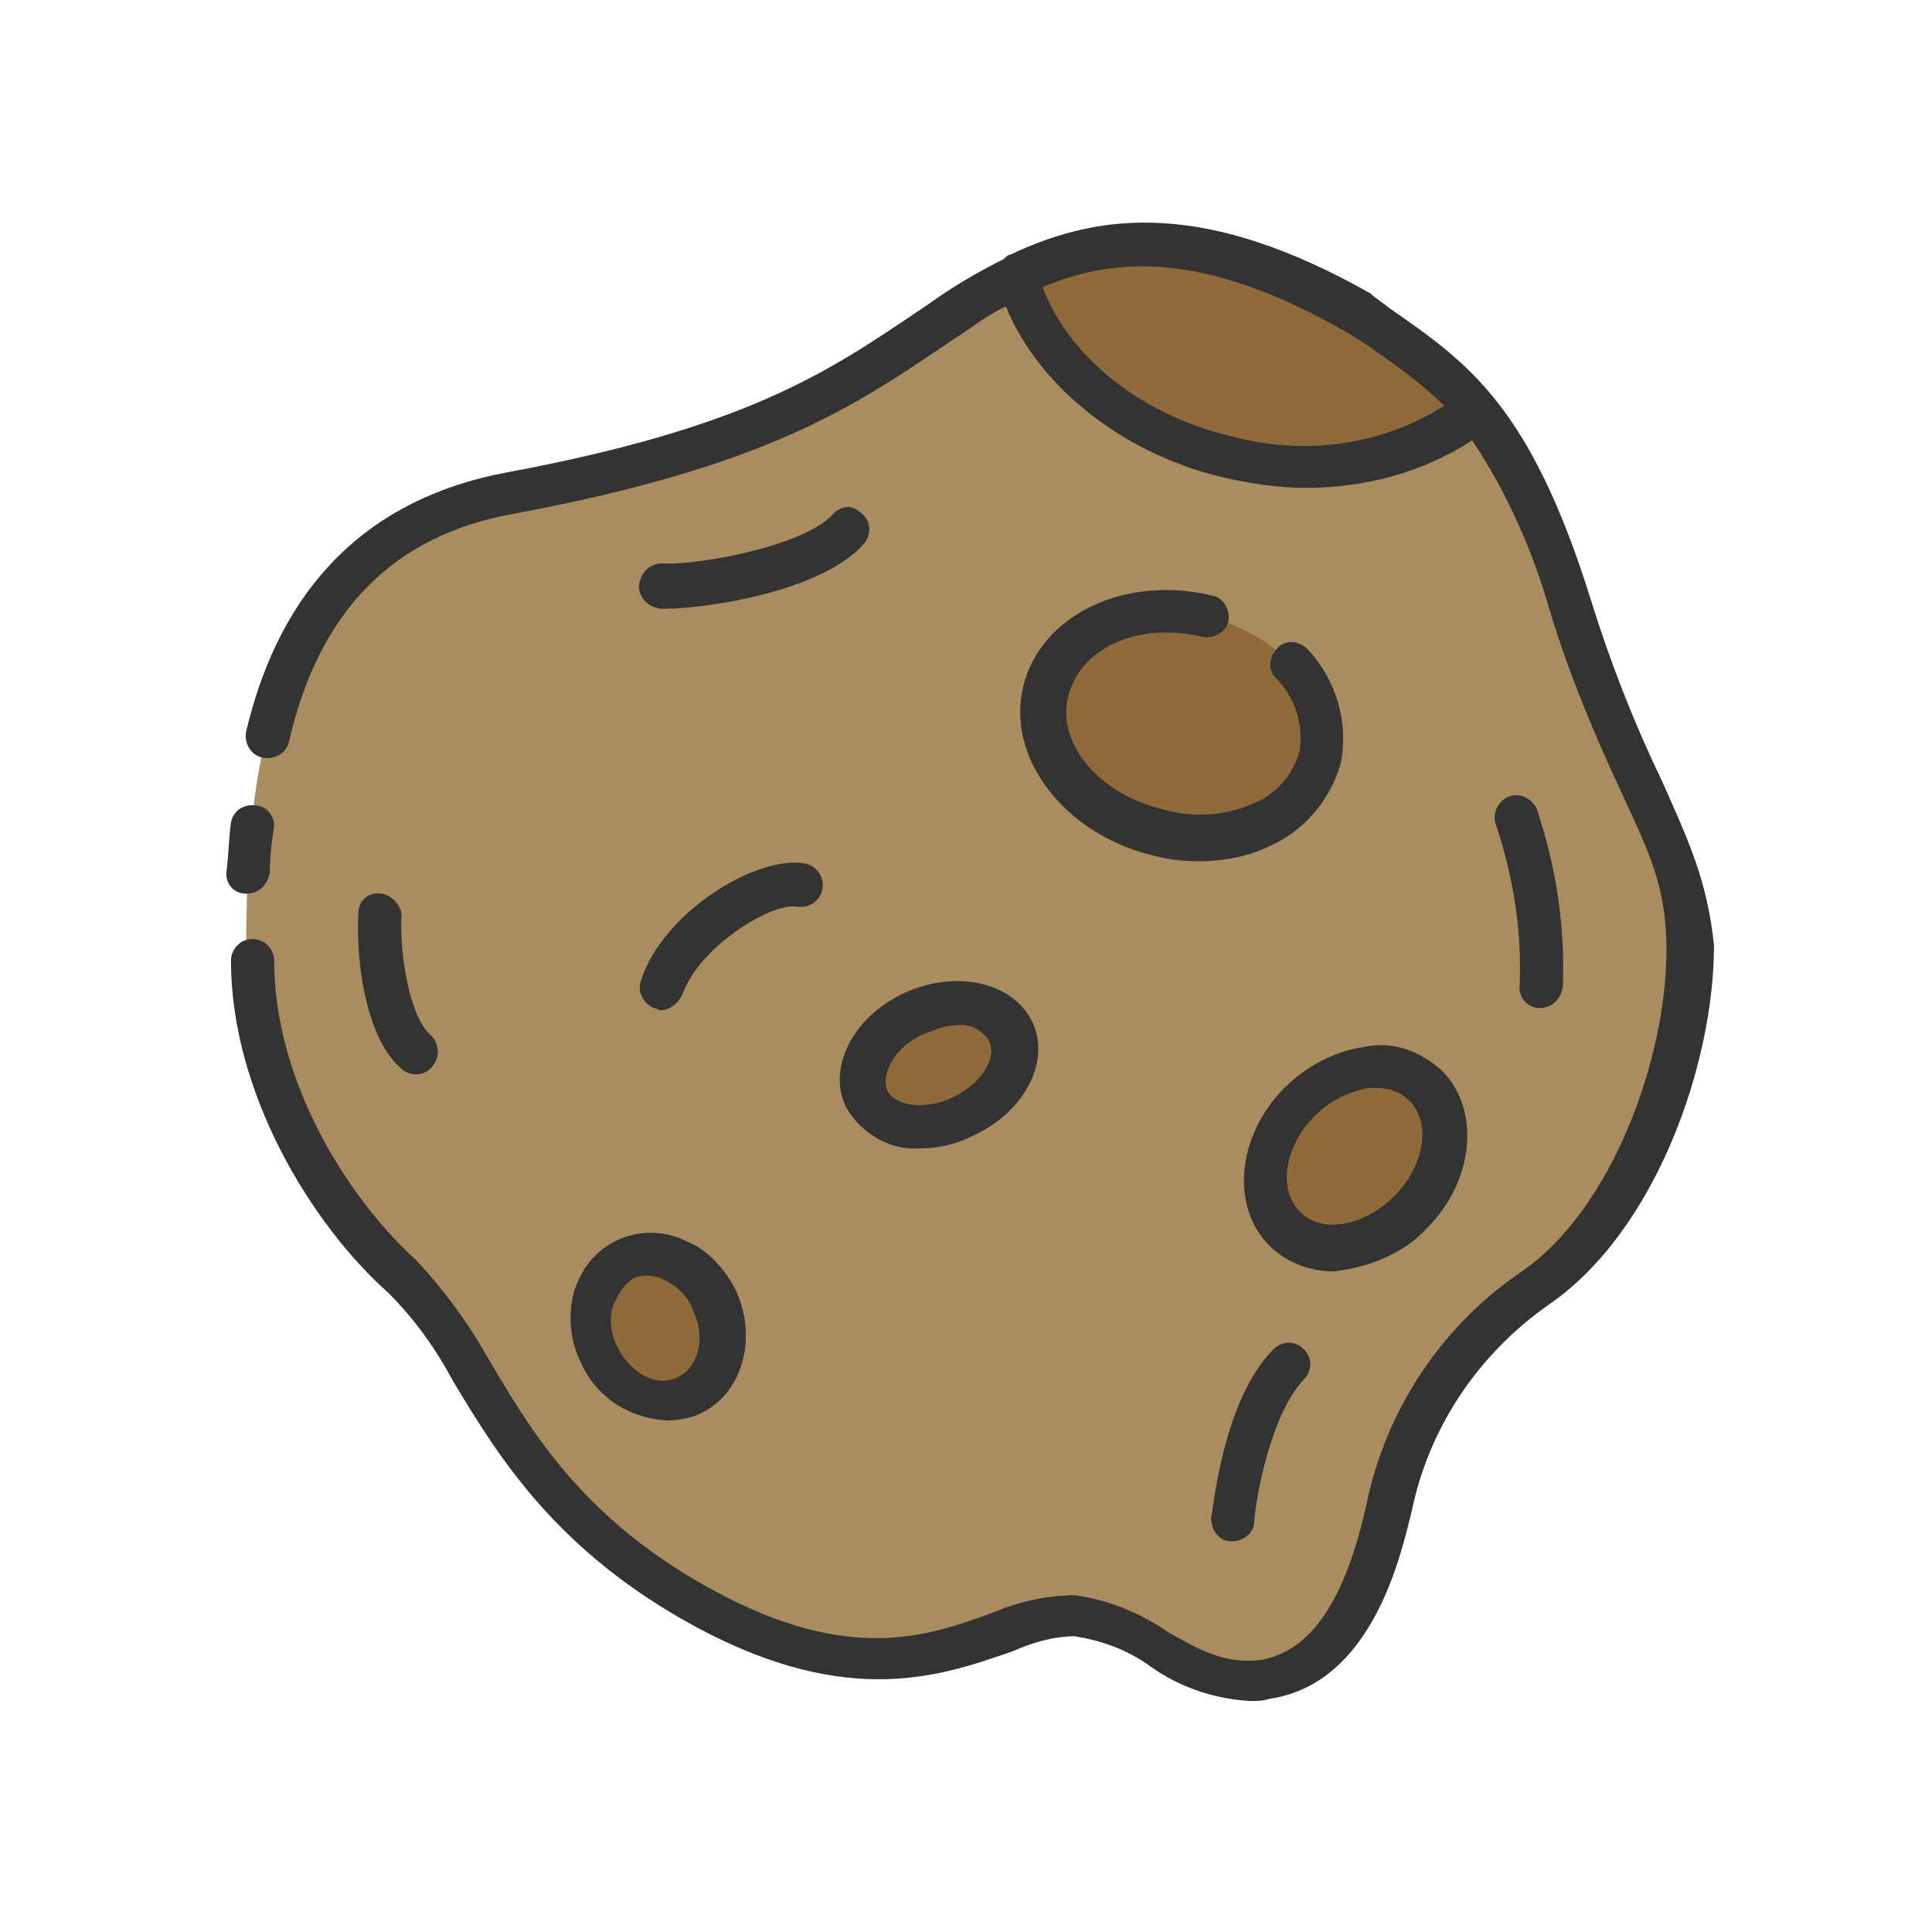
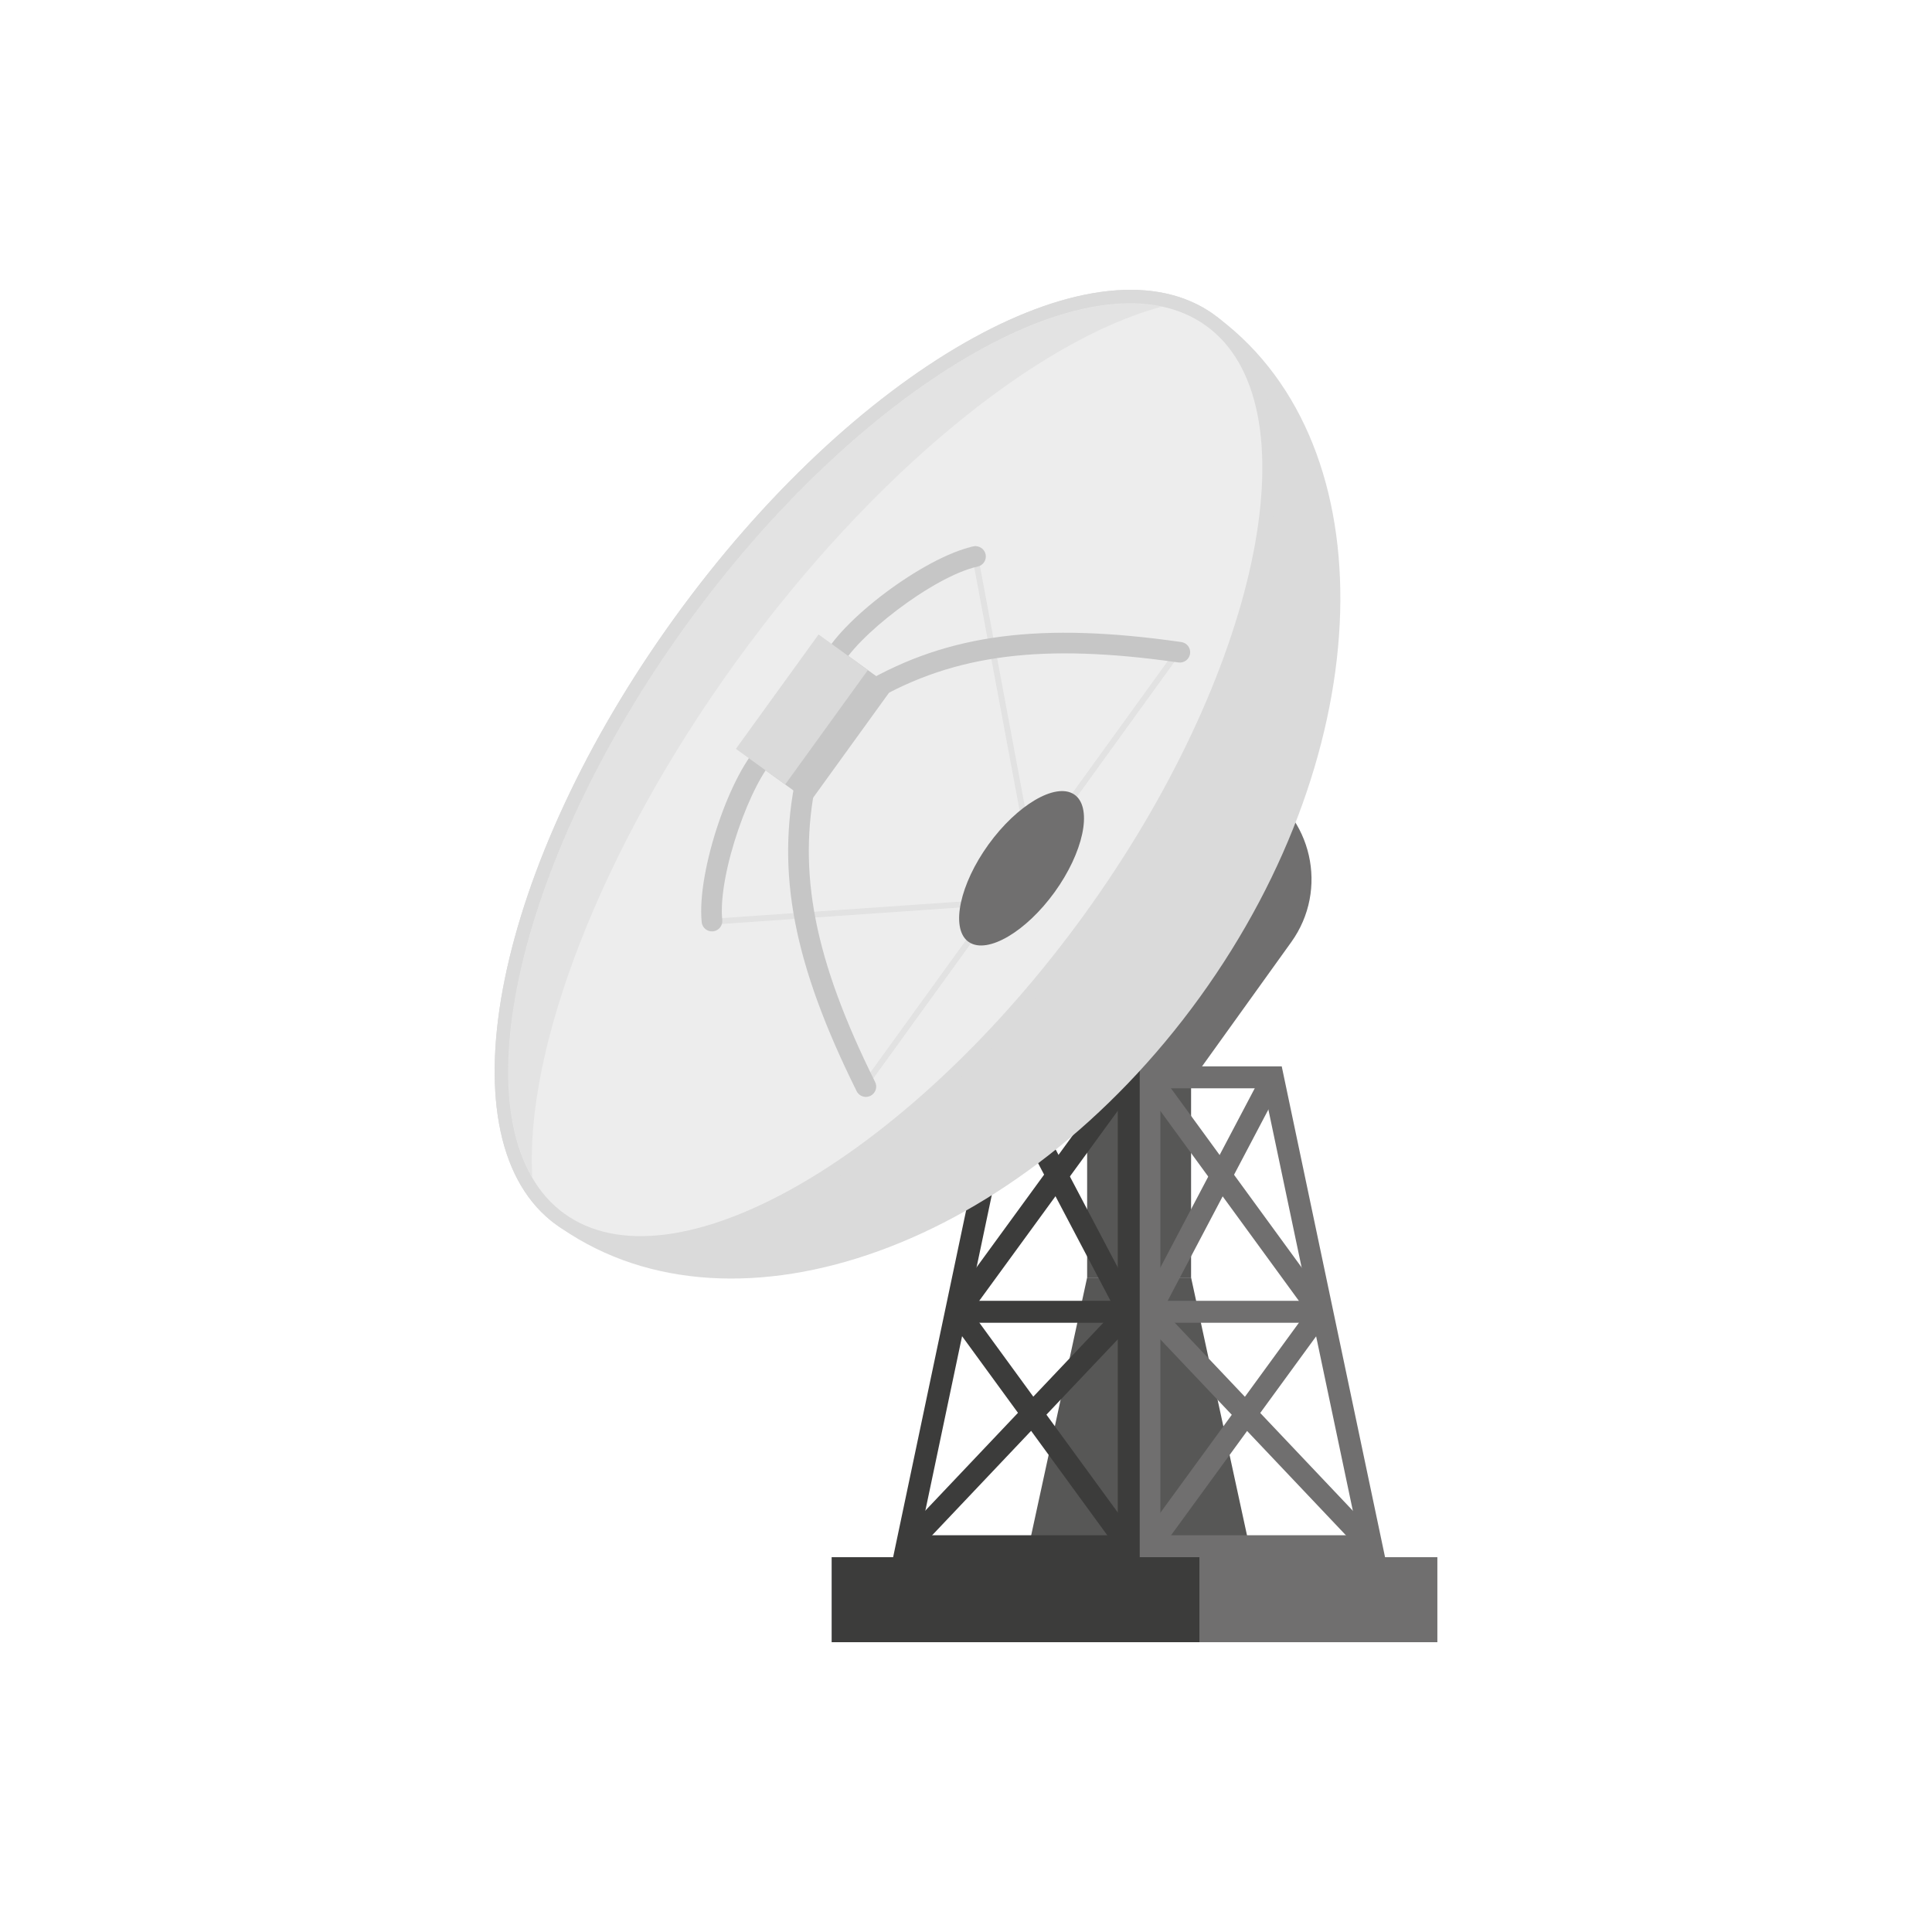
- <svg xmlns="http://www.w3.org/2000/svg" version="1.1" id="Layer_1" x="0px" y="0px" viewBox="0 0 89.5 89.5" style="enable-background:new 0 0 89.5 89.5;" xml:space="preserve">
+ <svg xmlns="http://www.w3.org/2000/svg" version="1.1" id="Layer_1" x="0px" y="0px" viewBox="0 0 500 500" style="enable-background:new 0 0 500 500;" xml:space="preserve">
  <style type="text/css">
- 	.st0{fill:#AA8D5E;}
- 	.st1{fill:#8E6B39;}
- 	.st2{fill:#333333;}
+ 	.st0{fill:#706F6F;}
+ 	.st1{fill:#575756;}
+ 	.st2{fill:#3C3C3B;}
+ 	.st3{fill:#DADADA;}
+ 	.st4{fill:#EDEDED;}
+ 	.st5{opacity:0.05;fill:#1D1D1B;}
+ 	.st6{opacity:0.2;fill:none;stroke:#B2B2B2;stroke-width:1.5;stroke-miterlimit:10;}
+ 	.st7{fill:#C6C6C6;}
</style>
-   <g id="Layer_2_1_">
-     <g id="Board_Game">
-       <path class="st0" d="M11.4,44.8c0-7.5,0.2-19.6,12.1-21.9s15.6-4.9,20-8S53,8.9,63,14.6c3.9,2.7,6.8,4.3,9.8,13.6s5.4,10.5,5.4,16    s-2.7,12.7-7.2,15.8c-3.5,2.4-5.9,6-6.8,10.2c-0.7,3.1-2,7.4-5.7,8c-3.7,0.5-5.4-2.7-8.8-2.9c-3.4-0.3-7.6,4.9-17.1-0.3    S21.9,62.7,18.4,59.5S11.4,50.6,11.4,44.8z" />
-       <path class="st1" d="M68.3,19.1c-2.8,2.3-7.1,3.2-11.6,2.2c-5-1.2-8.7-4.6-9.7-8.4c3.8-1.9,8.4-2.5,15.9,1.7    C65,16,66.7,17.1,68.3,19.1z" />
-       <ellipse transform="matrix(0.236 -0.9718 0.9718 0.236 9.2762 78.787)" class="st1" cx="54.7" cy="33.5" rx="5.1" ry="6.6" />
-       <ellipse transform="matrix(0.7071 -0.7071 0.7071 0.7071 -19.4899 60.0964)" class="st1" cx="62.8" cy="53.6" rx="4.6" ry="3.6" />
-       <ellipse transform="matrix(0.9048 -0.4259 0.4259 0.9048 -23.26 18.8403)" class="st1" cx="30.5" cy="61.4" rx="2.9" ry="3.5" />
-       <ellipse transform="matrix(0.9048 -0.4259 0.4259 0.9048 -16.8846 23.2135)" class="st1" cx="43.5" cy="49.4" rx="3.7" ry="2.7" />
-       <path class="st2" d="M77,36.2c-1.3-2.7-2.4-5.5-3.3-8.4c-2.8-9-5.7-11-9.3-13.5l-0.8-0.6l-0.1-0.1c-7.6-4.3-12.5-3.8-16.7-1.8    c-0.1,0-0.2,0.1-0.3,0.2c-1.2,0.6-2.4,1.3-3.5,2.1l-0.3,0.2c-4.3,2.9-8,5.5-19.3,7.6c-6.3,1.2-10.4,5.2-12,12    c-0.1,0.5,0.2,1.1,0.8,1.2c0.5,0.1,1.1-0.2,1.2-0.8c1.4-6,4.8-9.5,10.4-10.5c11.8-2.2,15.8-5,20.1-7.9l0.3-0.2    c0.8-0.5,1.5-1.1,2.4-1.5c1.5,3.7,5.4,6.8,10,7.9c1.3,0.3,2.6,0.5,3.9,0.5c2.7,0,5.4-0.7,7.7-2.2c1.6,2.4,2.8,5.1,3.6,7.9    c0.9,3,2.1,5.8,3.4,8.6c1.2,2.6,2,4.2,2,7.1c0,5-2.5,12-6.7,14.9c-3.7,2.5-6.3,6.4-7.2,10.8c-1,4.5-2.6,6.8-4.9,7.2    c-1.7,0.2-2.9-0.5-4.3-1.3c-1.3-0.9-2.8-1.5-4.3-1.7c-1.3,0-2.6,0.3-3.8,0.8c-3,1.1-6.6,2.4-12.9-1c-6.1-3.3-8.5-7.4-10.5-10.8    c-0.9-1.6-2-3.1-3.3-4.5c-3.3-3-6.6-8.4-6.6-13.9c0-0.6-0.5-1-1-1c-0.6,0-1,0.5-1,1c0,6.1,3.7,12.2,7.3,15.4    c1.2,1.2,2.2,2.6,3,4.1c2.1,3.5,4.8,7.9,11.3,11.4c7.1,3.8,11.4,2.2,14.6,1.1c0.9-0.4,1.9-0.7,2.9-0.7c1.2,0.2,2.4,0.6,3.5,1.4    c1.4,1,3,1.5,4.6,1.6c0.3,0,0.6,0,0.9-0.1c4.8-0.7,6.1-6.7,6.6-8.7c0.8-3.9,3.1-7.3,6.4-9.6c4.9-3.4,7.6-11.1,7.6-16.6    C79.1,40.8,78.2,38.9,77,36.2z M57,20.2c-4.2-1-7.5-3.7-8.7-6.9c3.3-1.4,7.5-1.7,14.1,2.1l0.8,0.5c1.3,0.9,2.6,1.8,3.7,2.9    C63.9,20.7,60.3,21.1,57,20.2L57,20.2z" />
-       <path class="st2" d="M11.4,41.4L11.4,41.4c0.6,0,1-0.4,1.1-1c0-0.8,0.1-1.5,0.2-2.1c0-0.6-0.4-1-1-1c-0.5,0-0.9,0.3-1,0.8    c-0.1,0.7-0.1,1.4-0.2,2.2C10.4,40.9,10.8,41.4,11.4,41.4C11.4,41.4,11.4,41.4,11.4,41.4z" />
-       <path class="st2" d="M55.7,29.5c0.5,0.1,1.1-0.2,1.2-0.7c0.1-0.5-0.2-1.1-0.7-1.2c-4.1-1-8,0.9-8.8,4.2s1.9,6.8,5.9,7.8    c0.7,0.2,1.5,0.3,2.2,0.3c1.1,0,2.3-0.2,3.3-0.7c1.6-0.7,2.8-2.1,3.3-3.8c0.4-1.9-0.2-3.9-1.5-5.3c-0.4-0.4-1-0.5-1.4-0.1    c-0.4,0.4-0.5,1-0.1,1.4l0,0l0,0c0.9,0.9,1.3,2.2,1.1,3.4c-0.3,1.1-1.1,2-2.1,2.4c-1.3,0.6-2.8,0.7-4.2,0.3c-3-0.7-5-3.1-4.4-5.3    S52.7,28.8,55.7,29.5L55.7,29.5z" />
-       <path class="st2" d="M66.1,56.9c2.2-2.2,2.5-5.5,0.7-7.3c-1-0.9-2.3-1.4-3.6-1.1c-1.4,0.2-2.7,0.9-3.7,1.9    c-2.2,2.2-2.5,5.5-0.7,7.3c0.8,0.8,1.9,1.2,3,1.2C63.4,58.7,65,58.1,66.1,56.9L66.1,56.9z M60.2,56.1c-1-1-0.7-3,0.7-4.4    c0.7-0.7,1.5-1.1,2.5-1.3c0.1,0,0.3,0,0.4,0c0.6,0,1.1,0.2,1.5,0.6c1,1,0.7,3-0.7,4.4C63.2,56.8,61.2,57.2,60.2,56.1L60.2,56.1z" />
-       <path class="st2" d="M26.6,59.8c-0.3,1.1-0.2,2.3,0.3,3.3c0.7,1.6,2.2,2.6,4,2.7c0.5,0,1.1-0.1,1.5-0.3c2-0.9,2.7-3.5,1.7-5.7    c-0.5-1-1.3-1.9-2.3-2.3c-1.8-0.9-4-0.2-4.9,1.6c0,0,0,0,0,0C26.8,59.3,26.7,59.5,26.6,59.8L26.6,59.8z M29.4,59.2    c0.2-0.1,0.4-0.1,0.6-0.1c0.3,0,0.6,0.1,0.8,0.2c0.6,0.3,1.1,0.8,1.3,1.4c0.6,1.2,0.3,2.6-0.7,3.1c-1,0.5-2.2-0.2-2.8-1.4    c-0.3-0.6-0.4-1.3-0.2-1.9C28.7,59.8,29,59.4,29.4,59.2L29.4,59.2z" />
-       <path class="st2" d="M41.9,46c-2.4,1.1-3.6,3.5-2.7,5.3c0.7,1.2,2,2,3.4,1.9c0.9,0,1.7-0.2,2.5-0.6c2.4-1.1,3.6-3.5,2.7-5.3    S44.3,44.9,41.9,46z M44.2,50.8c-1.4,0.7-2.8,0.4-3.1-0.3c-0.3-0.7,0.3-2,1.7-2.6c0.5-0.2,1-0.4,1.5-0.4c0.6-0.1,1.2,0.2,1.5,0.7    C46.2,48.9,45.6,50.1,44.2,50.8z" />
-       <path class="st2" d="M38.6,23.8c-1.3,1.5-6.3,2.4-7.9,2.3c-0.6,0-1,0.4-1.1,1c0,0.6,0.4,1,1,1.1h0.2c1.9,0,7.4-0.8,9.3-3.1    c0.3-0.5,0.2-1.1-0.3-1.4C39.5,23.4,39,23.4,38.6,23.8L38.6,23.8z" />
-       <path class="st2" d="M17.7,41.4c-0.6-0.1-1.1,0.3-1.1,0.9c0,0,0,0,0,0l0,0c-0.1,1.4,0.1,5.7,2.1,7.3c0.5,0.3,1.1,0.2,1.4-0.3    c0.3-0.4,0.2-1-0.1-1.3c-1.1-0.9-1.5-4.1-1.4-5.6C18.6,42,18.2,41.5,17.7,41.4C17.7,41.4,17.7,41.4,17.7,41.4L17.7,41.4z" />
-       <path class="st2" d="M71.3,46.7L71.3,46.7c0.6,0,1-0.4,1.1-1c0,0,0,0,0,0c0.1-2.8-0.3-5.5-1.2-8.2c-0.2-0.5-0.8-0.8-1.3-0.6    c-0.5,0.2-0.8,0.8-0.6,1.3c0.8,2.4,1.2,4.9,1.1,7.4C70.3,46.2,70.8,46.7,71.3,46.7L71.3,46.7z" />
-       <path class="st2" d="M59,62.5c-2.4,2.4-2.8,7.6-2.9,7.8c0,0.6,0.4,1.1,0.9,1.1h0.1c0.5,0,1-0.4,1-0.9c0.1-1.3,0.8-5,2.3-6.6    c0.4-0.4,0.4-1,0-1.4C60,62.1,59.4,62.1,59,62.5L59,62.5z" />
-       <path class="st2" d="M29.7,45.4c-0.2,0.5,0.1,1.1,0.6,1.3c0,0,0,0,0,0c0.1,0,0.2,0.1,0.3,0.1c0.4,0,0.8-0.3,1-0.7    c0.8-2.3,4.2-4.3,5.3-4.1c0.6,0.1,1.1-0.3,1.2-0.8c0.1-0.6-0.3-1.1-0.8-1.2l0,0l0,0C35,39.6,30.7,42.3,29.7,45.4z" />
+   <g>
+     <path class="st0" d="M296.26,296.63l-17.68-9.7l46.08-83.99l0.28,0.15c14.68,8.05,19,27.13,9.24,40.72L296.26,296.63z" />
+     <g>
+       <rect x="281.35" y="277.49" class="st1" width="26.9" height="53.13" />
+       <polygon class="st1" points="323.95,403 265.64,403 281.35,330.62 308.25,330.62   " />
    </g>
+     <g>
+       <g>
+         <path class="st0" d="M358.45,403h-63.82V275.97h37.08L358.45,403z M300.31,397.32h51.14L327.1,281.65h-26.79V397.32z" />
+         <rect x="297.47" y="336.65" class="st0" width="44.26" height="5.68" />
+         <rect x="316.76" y="271.6" transform="matrix(0.8079 -0.5893 0.5893 0.8079 -120.7919 247.72)" class="st0" width="5.67" height="75.1" />
+         <rect x="279.15" y="306.31" transform="matrix(0.4659 -0.8849 0.8849 0.4659 -106.1365 442.4737)" class="st0" width="68.57" height="5.68" />
+         <rect x="323.37" y="328.04" transform="matrix(0.726 -0.6877 0.6877 0.726 -164.9481 325.6987)" class="st0" width="5.67" height="83.58" />
+         <rect x="282.05" y="366.99" transform="matrix(0.5892 -0.808 0.808 0.5892 -167.522 410.1689)" class="st0" width="75.1" height="5.67" />
+       </g>
+       <g>
+         <path class="st2" d="M294.96,403h-63.82l26.74-127.03h37.08V403z M238.14,397.32h51.14V281.65h-26.79L238.14,397.32z" />
+         <rect x="247.87" y="336.65" class="st2" width="44.25" height="5.68" />
+         <rect x="232.45" y="306.31" transform="matrix(0.5891 -0.808 0.808 0.5891 -138.8735 345.1828)" class="st2" width="75.1" height="5.67" />
+         <rect x="273.32" y="274.87" transform="matrix(0.8849 -0.4657 0.4657 0.8849 -112.2055 164.1949)" class="st2" width="5.68" height="68.57" />
+         <rect x="221.59" y="366.99" transform="matrix(0.6878 -0.7259 0.7259 0.6878 -186.2312 306.6619)" class="st2" width="83.58" height="5.67" />
+         <rect x="267.16" y="332.28" transform="matrix(0.8079 -0.5893 0.5893 0.8079 -166.0704 230.1283)" class="st2" width="5.67" height="75.1" />
+       </g>
+     </g>
+     <g>
+       <path class="st3" d="M310.51,258.08c-46.51,64.34-120.02,90.84-165.09,59.89c-0.48-0.3-0.97-0.66-1.43-0.99    c-0.46-0.33-0.95-0.69-1.39-1.05c-28.28-22.9-14.27-92.07,32-156.09S282.19,60.8,312.8,80.47c0.48,0.3,0.97,0.66,1.43,0.99    c0.46,0.33,0.95,0.69,1.39,1.05C359.15,115.59,357.02,193.74,310.51,258.08z" />
+       <path class="st3" d="M283.61,238.63c-46.28,64.02-107.57,99.01-138.18,79.34c-0.48-0.3-0.97-0.66-1.43-0.99    c-0.46-0.33-0.95-0.69-1.39-1.05c-28.28-22.9-14.27-92.07,32-156.09S282.19,60.8,312.8,80.47c0.48,0.3,0.97,0.66,1.43,0.99    c0.46,0.33,0.95,0.69,1.39,1.05C343.91,105.41,329.88,174.61,283.61,238.63z" />
+       <path class="st4" d="M145.91,313.97c-0.36-0.26-0.73-0.52-1.06-0.8c-26.69-21.61-12.04-89.46,32.63-151.26    c44.68-61.81,104.52-97.01,133.4-78.46c0.38,0.24,0.76,0.51,1.12,0.77c0.05,0.04,0.26,0.19,0.31,0.23    c0.36,0.26,0.73,0.53,1.06,0.8c26.68,21.61,12.03,89.47-32.65,151.28c-44.67,61.8-104.5,96.98-133.38,78.43    c-0.39-0.24-0.76-0.51-1.12-0.77C146.18,314.16,145.97,314.01,145.91,313.97z" />
+       <path class="st5" d="M190.46,171.3c35.34-48.89,78.2-83.4,110.21-91.93c-31.22-6.65-83.25,27.3-123.19,82.55    c-39.92,55.22-55.83,115.25-39.73,142.83C135.81,271.67,155.13,220.17,190.46,171.3z" />
+       <path class="st6" d="M251.89,141.41l14.92,79.94L251.89,141.41z" />
+       <path class="st6" d="M305.12,168.36l-36.48,50.47L305.12,168.36z" />
+       <path class="st6" d="M183.36,238.6l74.72-5.17L183.36,238.6z" />
+       <path class="st6" d="M223.73,280.95l34.35-47.52L223.73,280.95z" />
+       <path class="st0" d="M250.61,243.71c-0.06-0.04-0.12-0.09-0.18-0.13c-4.42-3.58-1.99-14.81,5.4-25.04    c7.4-10.23,17.3-16.06,22.08-12.99c0.06,0.04,0.13,0.09,0.19,0.13c0.01,0.01,0.04,0.03,0.05,0.04c0.06,0.04,0.12,0.09,0.18,0.13    c4.42,3.58,1.99,14.81-5.4,25.04c-7.39,10.23-17.3,16.05-22.08,12.98c-0.06-0.04-0.13-0.09-0.19-0.13    C250.65,243.74,250.62,243.71,250.61,243.71z" />
+       <path class="st7" d="M222.52,283.37c-0.34-0.24-0.62-0.57-0.82-0.97c-16.33-32.89-20.88-56.46-15.7-81.38    c0.3-1.44,1.71-2.37,3.16-2.07c1.44,0.29,2.37,1.71,2.07,3.16c-4.92,23.63-0.5,46.21,15.25,77.91c0.66,1.32,0.12,2.92-1.2,3.58    C224.36,284.06,223.3,283.93,222.52,283.37z" />
+       <path class="st7" d="M223.3,181.25c-0.3-0.21-0.55-0.49-0.74-0.83c-0.74-1.28-0.3-2.91,0.97-3.65    c22.03-12.73,45.85-15.81,82.2-10.61c1.47,0.22,2.47,1.56,2.26,3.02c-0.21,1.46-1.56,2.47-3.02,2.26    c-35.05-5.01-57.87-2.13-78.77,9.95C225.26,181.94,224.12,181.85,223.3,181.25z" />
+       <path class="st7" d="M213.46,174.14c-1-0.72-1.39-2.07-0.87-3.24c4.48-10.13,26.51-26.67,39.3-29.49    c1.43-0.32,2.86,0.59,3.18,2.03c0.32,1.44-0.59,2.86-2.03,3.18c-11.68,2.58-32.11,18.61-35.57,26.43    c-0.6,1.35-2.17,1.96-3.52,1.36C213.77,174.34,213.61,174.25,213.46,174.14z" />
+       <path class="st7" d="M182.69,240.54c-0.6-0.43-1.01-1.1-1.09-1.89c-1.33-13.03,7.46-39.14,15.68-46.57    c1.1-0.99,2.79-0.9,3.77,0.19c0.99,1.09,0.9,2.78-0.19,3.77c-6.34,5.73-15.16,30.16-13.94,42.06c0.15,1.47-0.92,2.78-2.38,2.93    C183.85,241.1,183.21,240.91,182.69,240.54z" />
+       <rect x="195.65" y="180.36" transform="matrix(0.5858 -0.8104 0.8104 0.5858 -63.9509 251.3136)" class="st7" width="36.53" height="15.74" />
+       <rect x="189.27" y="175.75" transform="matrix(0.5858 -0.8104 0.8104 0.5858 -62.856 244.2354)" class="st3" width="36.53" height="15.74" />
+     </g>
+     <rect x="215.23" y="403" class="st2" width="96.09" height="22" />
+     <rect x="310.41" y="403" class="st0" width="61.58" height="22" />
  </g>
</svg>
